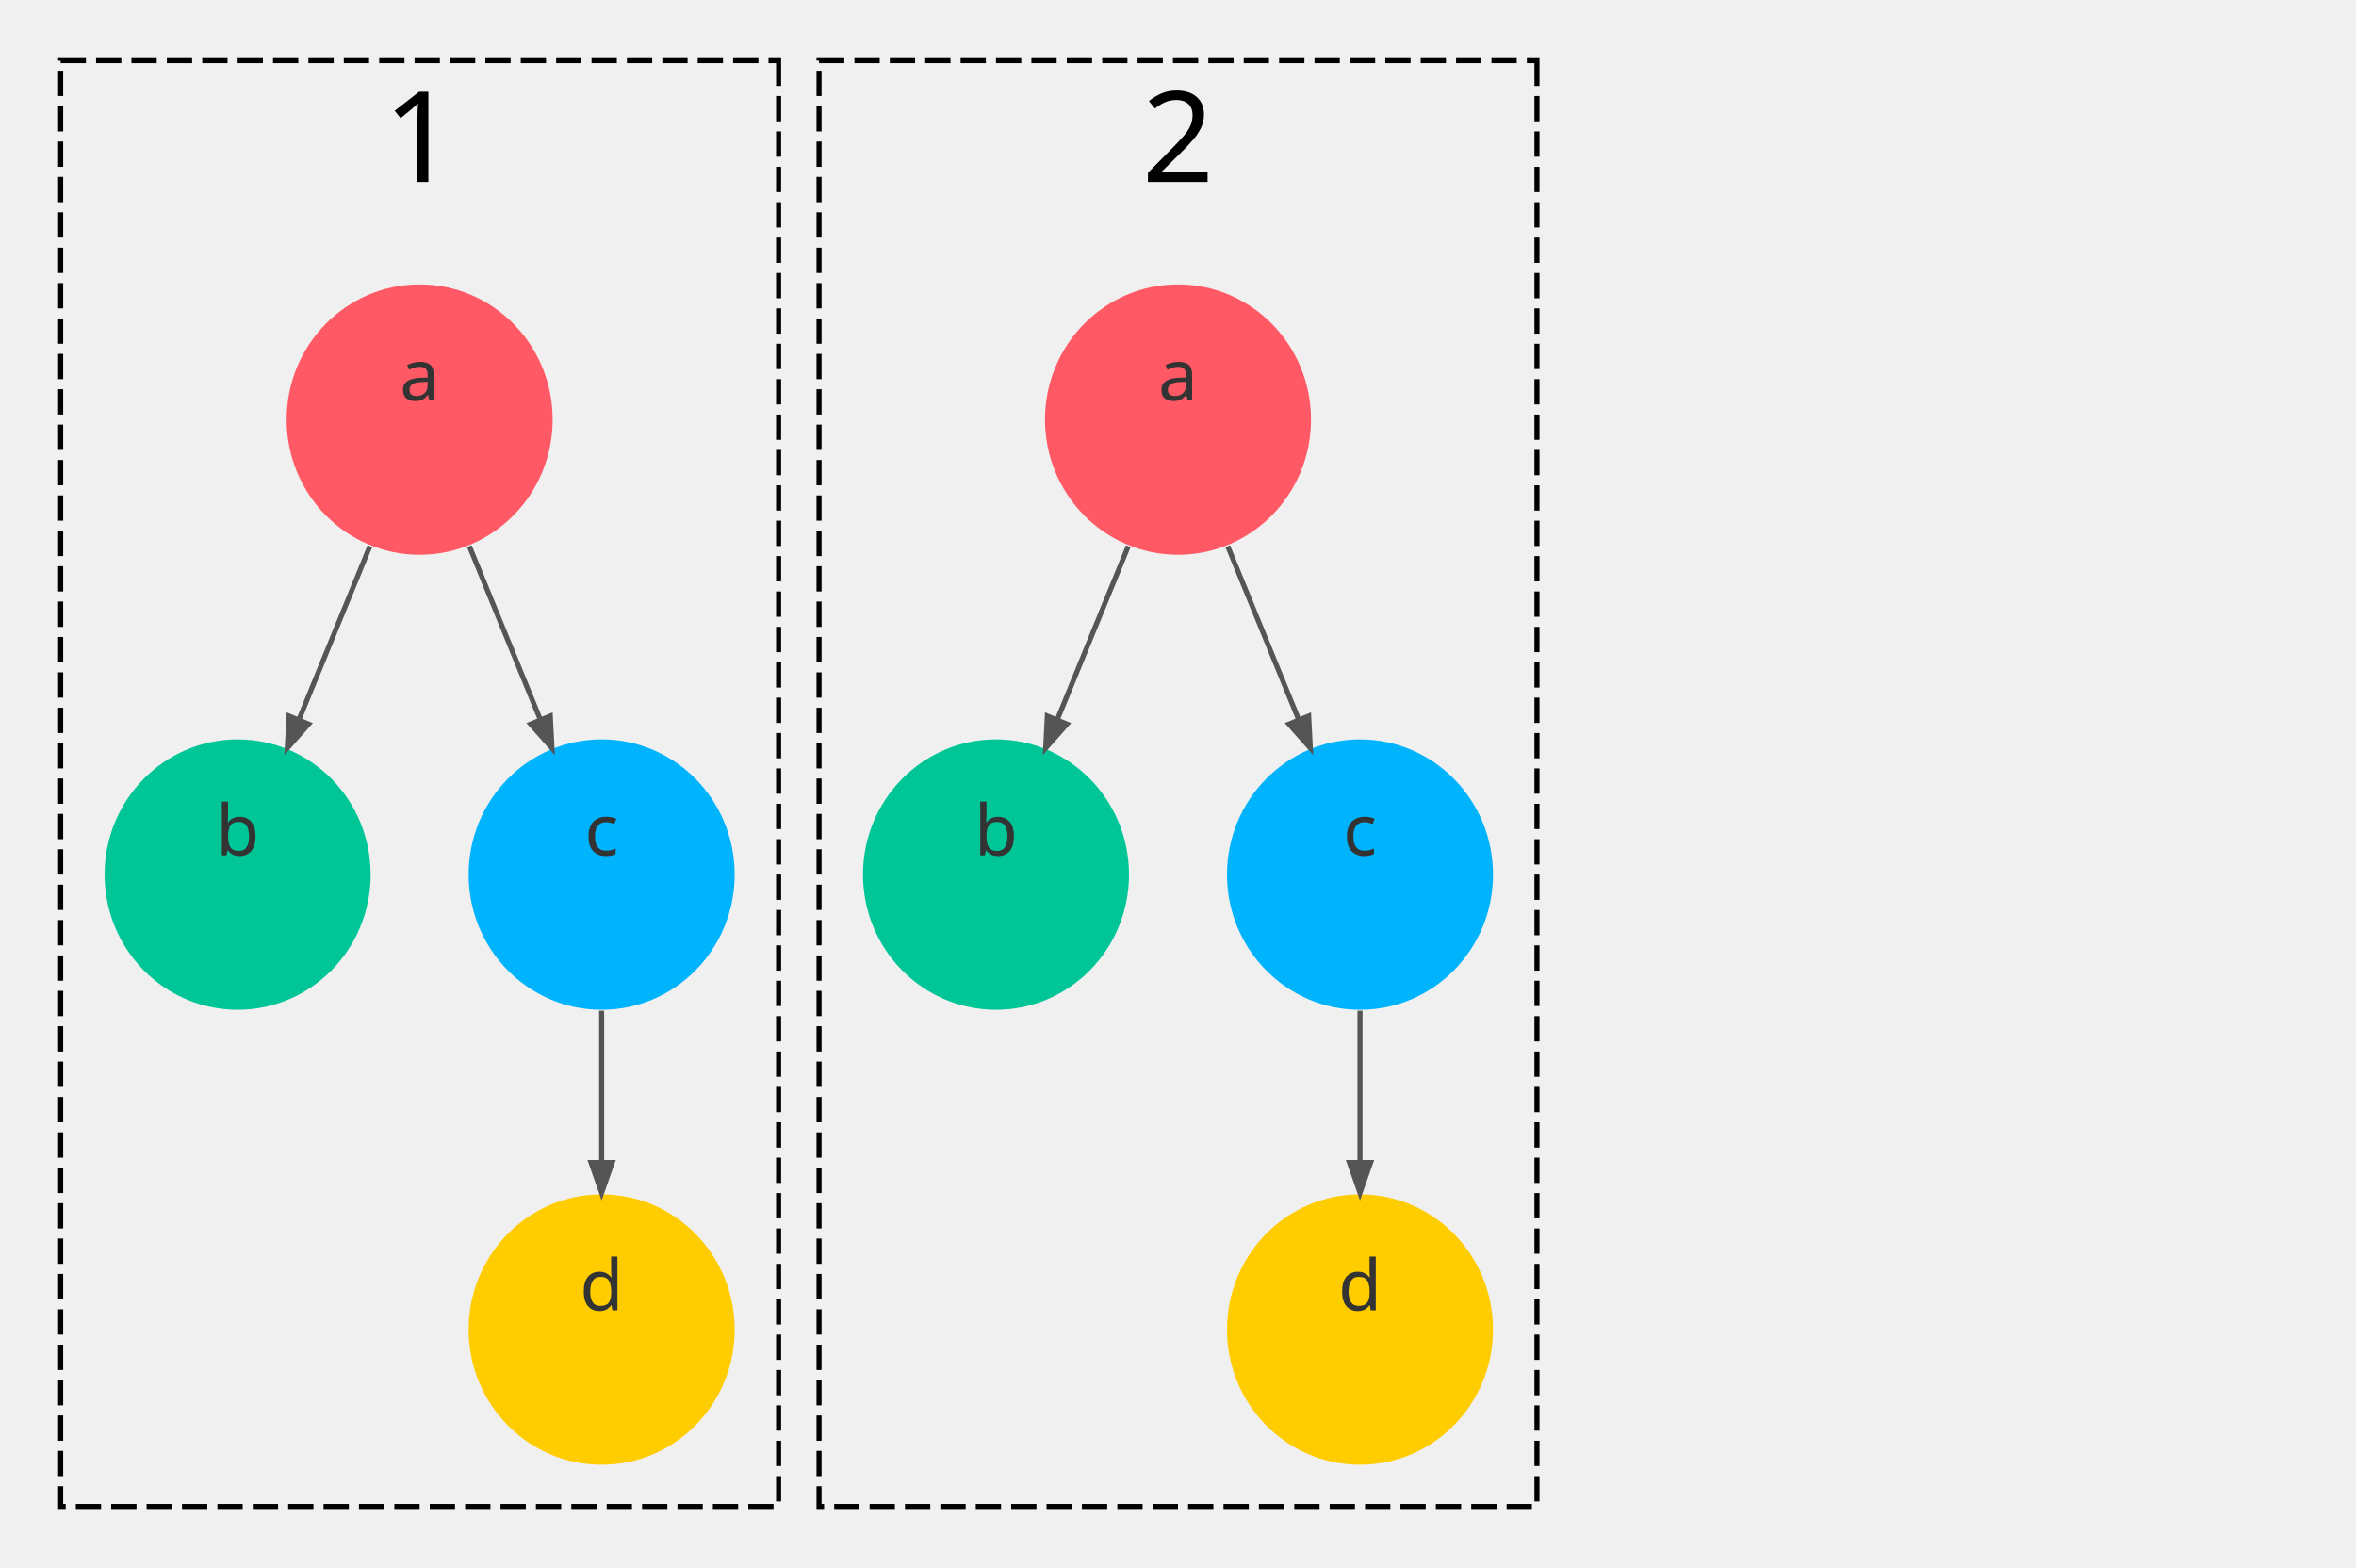
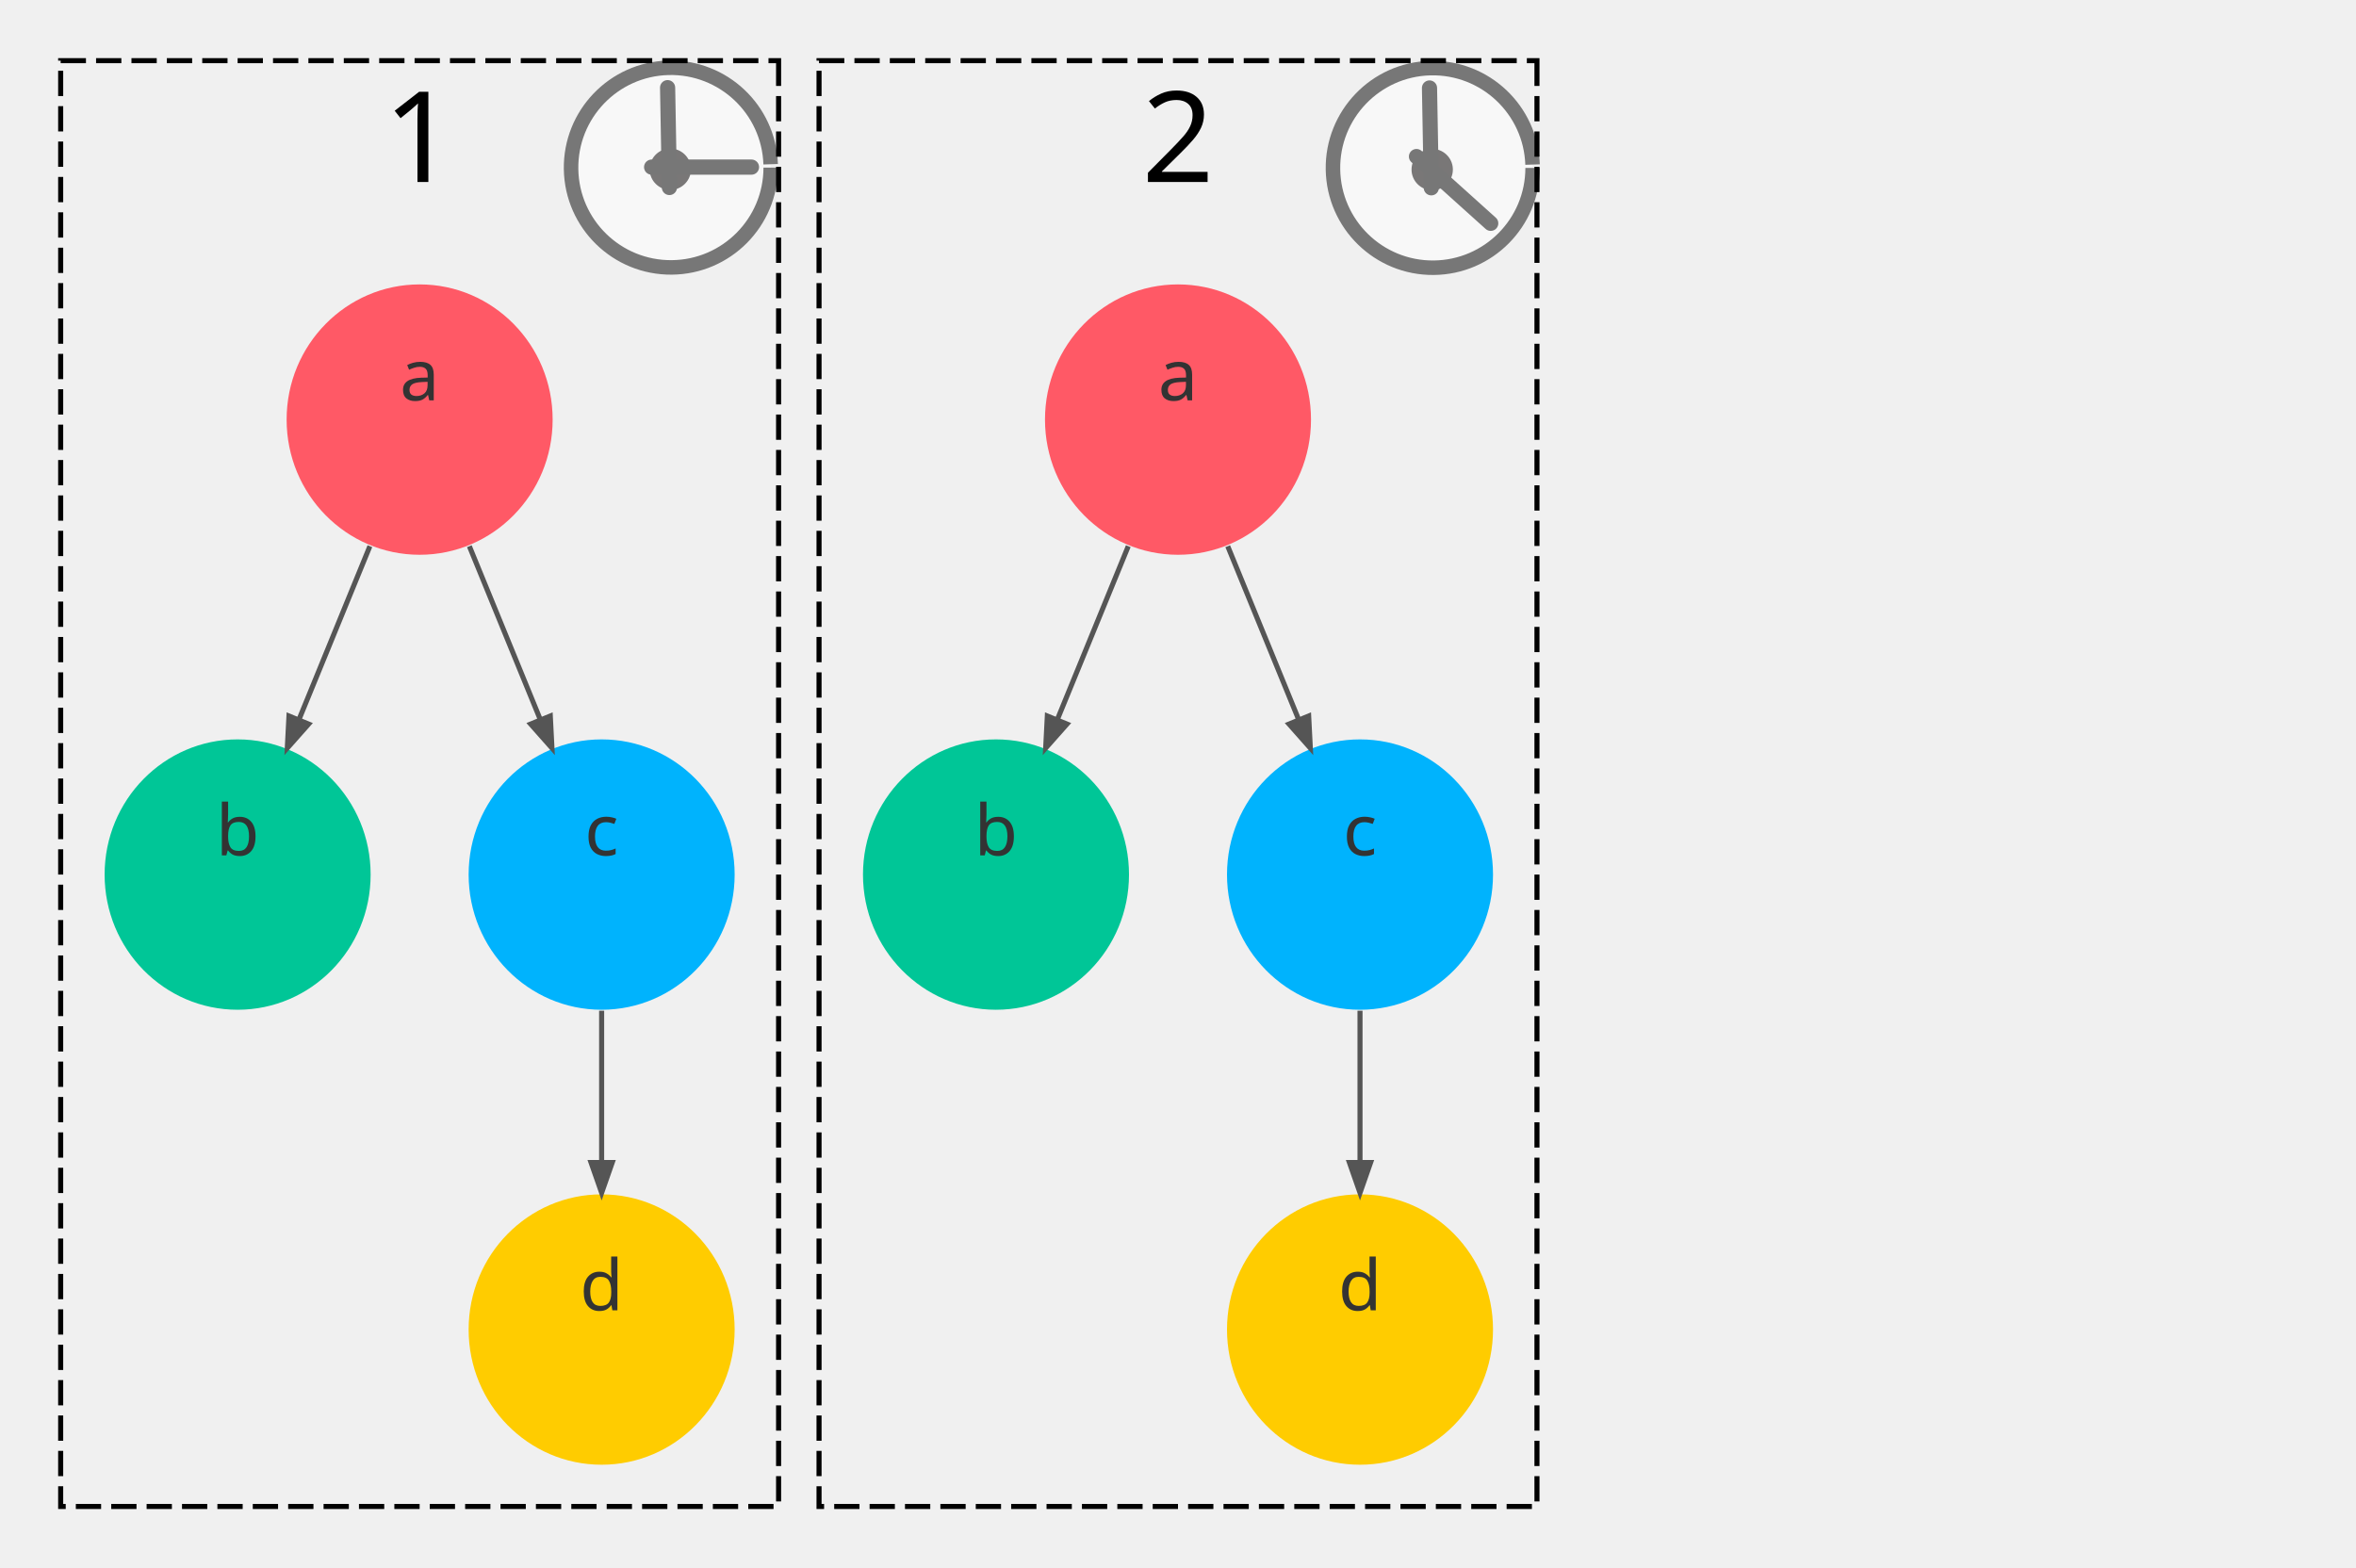
<svg xmlns="http://www.w3.org/2000/svg" width="466pt" height="310pt" viewBox="0.00 0.00 466.00 310.00" version="1.1" id="svg199">
  <defs id="defs203" />
  <polygon style="fill:none;stroke:none" id="polygon4" points="463,-306 463,5 -4,5 -4,-306 " transform="translate(4,306)" />
  <g class="cluster" id="clust1" transform="translate(4,306)">
    <polygon style="fill:none;stroke:#000000;stroke-dasharray:5, 2" id="polygon8" points="150,-294 150,-8 8,-8 8,-294 " />
    <text style="font-size:25px;font-family:sans;text-anchor:middle" id="text10" font-size="25.00" y="-270" x="79">1</text>
  </g>
  <g class="cluster" id="clust2" transform="translate(4,306)">
    <polygon style="fill:none;stroke:#000000;stroke-dasharray:5, 2" id="polygon15" points="300,-294 300,-8 158,-8 158,-294 " />
    <text style="font-size:25px;font-family:sans;text-anchor:middle" id="text17" font-size="25.00" y="-270" x="229">2</text>
  </g>
  <g id="g1126">
    <ellipse style="fill:#ff5966;stroke:none" id="ellipse29" ry="26.741" rx="26.308" cy="83" cx="83" />
    <text style="font-size:14px;font-family:sans;text-anchor:middle;fill:#333333" id="text31" font-size="14.00" y="79.2" x="83">a</text>
  </g>
  <g id="g1159">
    <ellipse style="fill:#00c697;stroke:none" id="ellipse38" ry="26.741" rx="26.308" cy="173" cx="47" />
    <text style="font-size:14px;font-family:sans;text-anchor:middle;fill:#333333" id="text40" font-size="14.00" y="169.2" x="47">b</text>
  </g>
  <g class="edge" id="edge2" transform="translate(4,306)">
    <path style="fill:none;stroke:#555555" id="path47" d="m 69.163,-197.954 c -4.326,10.574 -9.449,23.098 -14.011,34.249" />
    <polygon style="fill:#555555;stroke:#555555" id="polygon49" points="53.154,-164.366 57.041,-162.775 52.825,-158.017 " />
  </g>
  <g id="g1166">
    <ellipse style="fill:#00b3fd;stroke:none" id="ellipse54" ry="26.741" rx="26.308" cy="173" cx="119" />
    <text style="font-size:14px;font-family:sans;text-anchor:middle;fill:#333333" id="text56" font-size="14.00" y="169.2" x="119">c</text>
  </g>
  <g class="edge" id="edge3" transform="translate(4,306)">
    <path style="fill:none;stroke:#555555" id="path63" d="m 88.837,-197.954 c 4.326,10.574 9.449,23.098 14.011,34.249" />
    <polygon style="fill:#555555;stroke:#555555" id="polygon65" points="100.959,-162.775 104.847,-164.366 105.175,-158.017 " />
  </g>
  <g id="g1197">
    <ellipse style="fill:#ffcc00;stroke:none" id="ellipse70" ry="26.741" rx="26.308" cy="263" cx="119" />
    <text style="font-size:14px;font-family:sans;text-anchor:middle;fill:#333333" id="text72" font-size="14.00" y="259.2" x="119">d</text>
  </g>
  <g class="edge" id="edge1" transform="translate(4,306)">
    <path style="fill:none;stroke:#555555" id="path79" d="m 115,-106.073 c 0,9.405 0,20.142 0,30.013" />
    <polygon style="fill:#555555;stroke:#555555" id="polygon81" points="112.9,-76.046 117.1,-76.046 115,-70.046 " />
  </g>
  <g id="g1133">
    <ellipse style="fill:#ff5966;stroke:none" id="ellipse86" ry="26.741" rx="26.308" cy="83" cx="233" />
    <text style="font-size:14px;font-family:sans;text-anchor:middle;fill:#333333" id="text88" font-size="14.00" y="79.2" x="233">a</text>
  </g>
  <g id="g1180">
    <ellipse style="fill:#00c697;stroke:none" id="ellipse95" ry="26.741" rx="26.308" cy="173" cx="197" />
    <text style="font-size:14px;font-family:sans;text-anchor:middle;fill:#333333" id="text97" font-size="14.00" y="169.2" x="197">b</text>
  </g>
  <g class="edge" id="edge5" transform="translate(4,306)">
    <path style="fill:none;stroke:#555555" id="path104" d="m 219.163,-197.954 c -4.326,10.574 -9.449,23.098 -14.011,34.249" />
    <polygon style="fill:#555555;stroke:#555555" id="polygon106" points="203.153,-164.366 207.041,-162.775 202.825,-158.017 " />
  </g>
  <g id="g1176">
    <ellipse style="fill:#00b3fd;stroke:none" id="ellipse111" ry="26.741" rx="26.308" cy="173" cx="269" />
    <text style="font-size:14px;font-family:sans;text-anchor:middle;fill:#333333" id="text113" font-size="14.00" y="169.2" x="269">c</text>
  </g>
  <g class="edge" id="edge6" transform="translate(4,306)">
    <path style="fill:none;stroke:#555555" id="path120" d="m 238.837,-197.954 c 4.326,10.574 9.449,23.098 14.011,34.249" />
    <polygon style="fill:#555555;stroke:#555555" id="polygon122" points="250.959,-162.775 254.847,-164.366 255.175,-158.017 " />
  </g>
  <g id="g1228">
    <ellipse style="fill:#ffcc00;stroke:none" id="ellipse127" ry="26.741" rx="26.308" cy="263" cx="269" />
    <text style="font-size:14px;font-family:sans;text-anchor:middle;fill:#333333" id="text129" font-size="14.00" y="259.2" x="269">d</text>
  </g>
  <g class="edge" id="edge4" transform="translate(4,306)">
    <path style="fill:none;stroke:#555555" id="path136" d="m 265,-106.073 c 0,9.405 0,20.142 0,30.013" />
    <polygon style="fill:#555555;stroke:#555555" id="polygon138" points="262.9,-76.046 267.1,-76.046 265,-70.046 " />
  </g>
+   <g id="g5999" style="opacity:0.506" transform="translate(1.5)">
+     <g transform="translate(223.6364,-14.06712)" id="g5691">
+       <path style="opacity:1;fill:#ffffff;fill-opacity:1;stroke:#000000;stroke-width:2.868;stroke-linecap:butt;stroke-linejoin:round;stroke-miterlimit:4;stroke-dasharray:none;stroke-dashoffset:0;stroke-opacity:1" id="path5586" d="M -72.694,47.218 A 19.746,19.746 0 0 1 -92.274,66.963 19.746,19.746 0 0 1 -112.182,47.55 19.746,19.746 0 0 1 -92.937,27.478 19.746,19.746 0 0 1 -72.705,46.555" />
+       <path style="opacity:1;fill:#030000;fill-opacity:1;stroke:none;stroke-width:4.795;stroke-linecap:butt;stroke-linejoin:round;stroke-miterlimit:4;stroke-dasharray:none;stroke-dashoffset:0;stroke-opacity:1" id="path5632" d="m -88.468,47.544 a 4.087,4.087 0 0 1 -4.053,4.087 4.087,4.087 0 0 1 -4.121,-4.018 4.087,4.087 0 0 1 3.984,-4.154 4.087,4.087 0 0 1 4.188,3.948" />
+       <path style="fill:none;stroke:#000000;stroke-width:3;stroke-linecap:round;stroke-linejoin:miter;stroke-miterlimit:4;stroke-dasharray:none;stroke-opacity:1" d="m -96.249,47.123 h 19.751" id="path5634" />
+       <path style="fill:none;stroke:#000000;stroke-width:3;stroke-linecap:round;stroke-linejoin:miter;stroke-miterlimit:4;stroke-dasharray:none;stroke-opacity:1" d="m -92.733,51.155 -0.356,-19.747" id="path5634-2" />
+     </g>
+     <g transform="translate(371.7462,-83.17478)" id="g5697">
+       <path style="opacity:1;fill:#ffffff;fill-opacity:1;stroke:#000000;stroke-width:2.868;stroke-linecap:butt;stroke-linejoin:round;stroke-miterlimit:4;stroke-dasharray:none;stroke-dashoffset:0;stroke-opacity:1" id="path5586-7" d="m -70.105,116.389 a 19.746,19.746 0 0 1 -19.58,19.745 19.746,19.746 0 0 1 -19.909,-19.413 19.746,19.746 0 0 1 19.246,-20.071 19.746,19.746 0 0 1 20.232,19.076" />
+       <path style="opacity:1;fill:#030000;fill-opacity:1;stroke:none;stroke-width:4.795;stroke-linecap:butt;stroke-linejoin:round;stroke-miterlimit:4;stroke-dasharray:none;stroke-dashoffset:0;stroke-opacity:1" id="path5632-7" d="m -85.879,116.715 a 4.087,4.087 0 0 1 -4.053,4.087 4.087,4.087 0 0 1 -4.121,-4.018 4.087,4.087 0 0 1 3.984,-4.154 4.087,4.087 0 0 1 4.188,3.948" />
+       <path style="fill:none;stroke:#000000;stroke-width:3;stroke-linecap:round;stroke-linejoin:miter;stroke-miterlimit:4;stroke-dasharray:none;stroke-opacity:1" d="m -93.075,114.141 14.684,13.209" id="path5634-4" />
+       <path style="fill:none;stroke:#000000;stroke-width:3;stroke-linecap:round;stroke-linejoin:miter;stroke-miterlimit:4;stroke-dasharray:none;stroke-opacity:1" d="M -90.145,120.326 -90.501,100.579" id="path5634-2-2" />
+     </g>
+   </g>
</svg>
